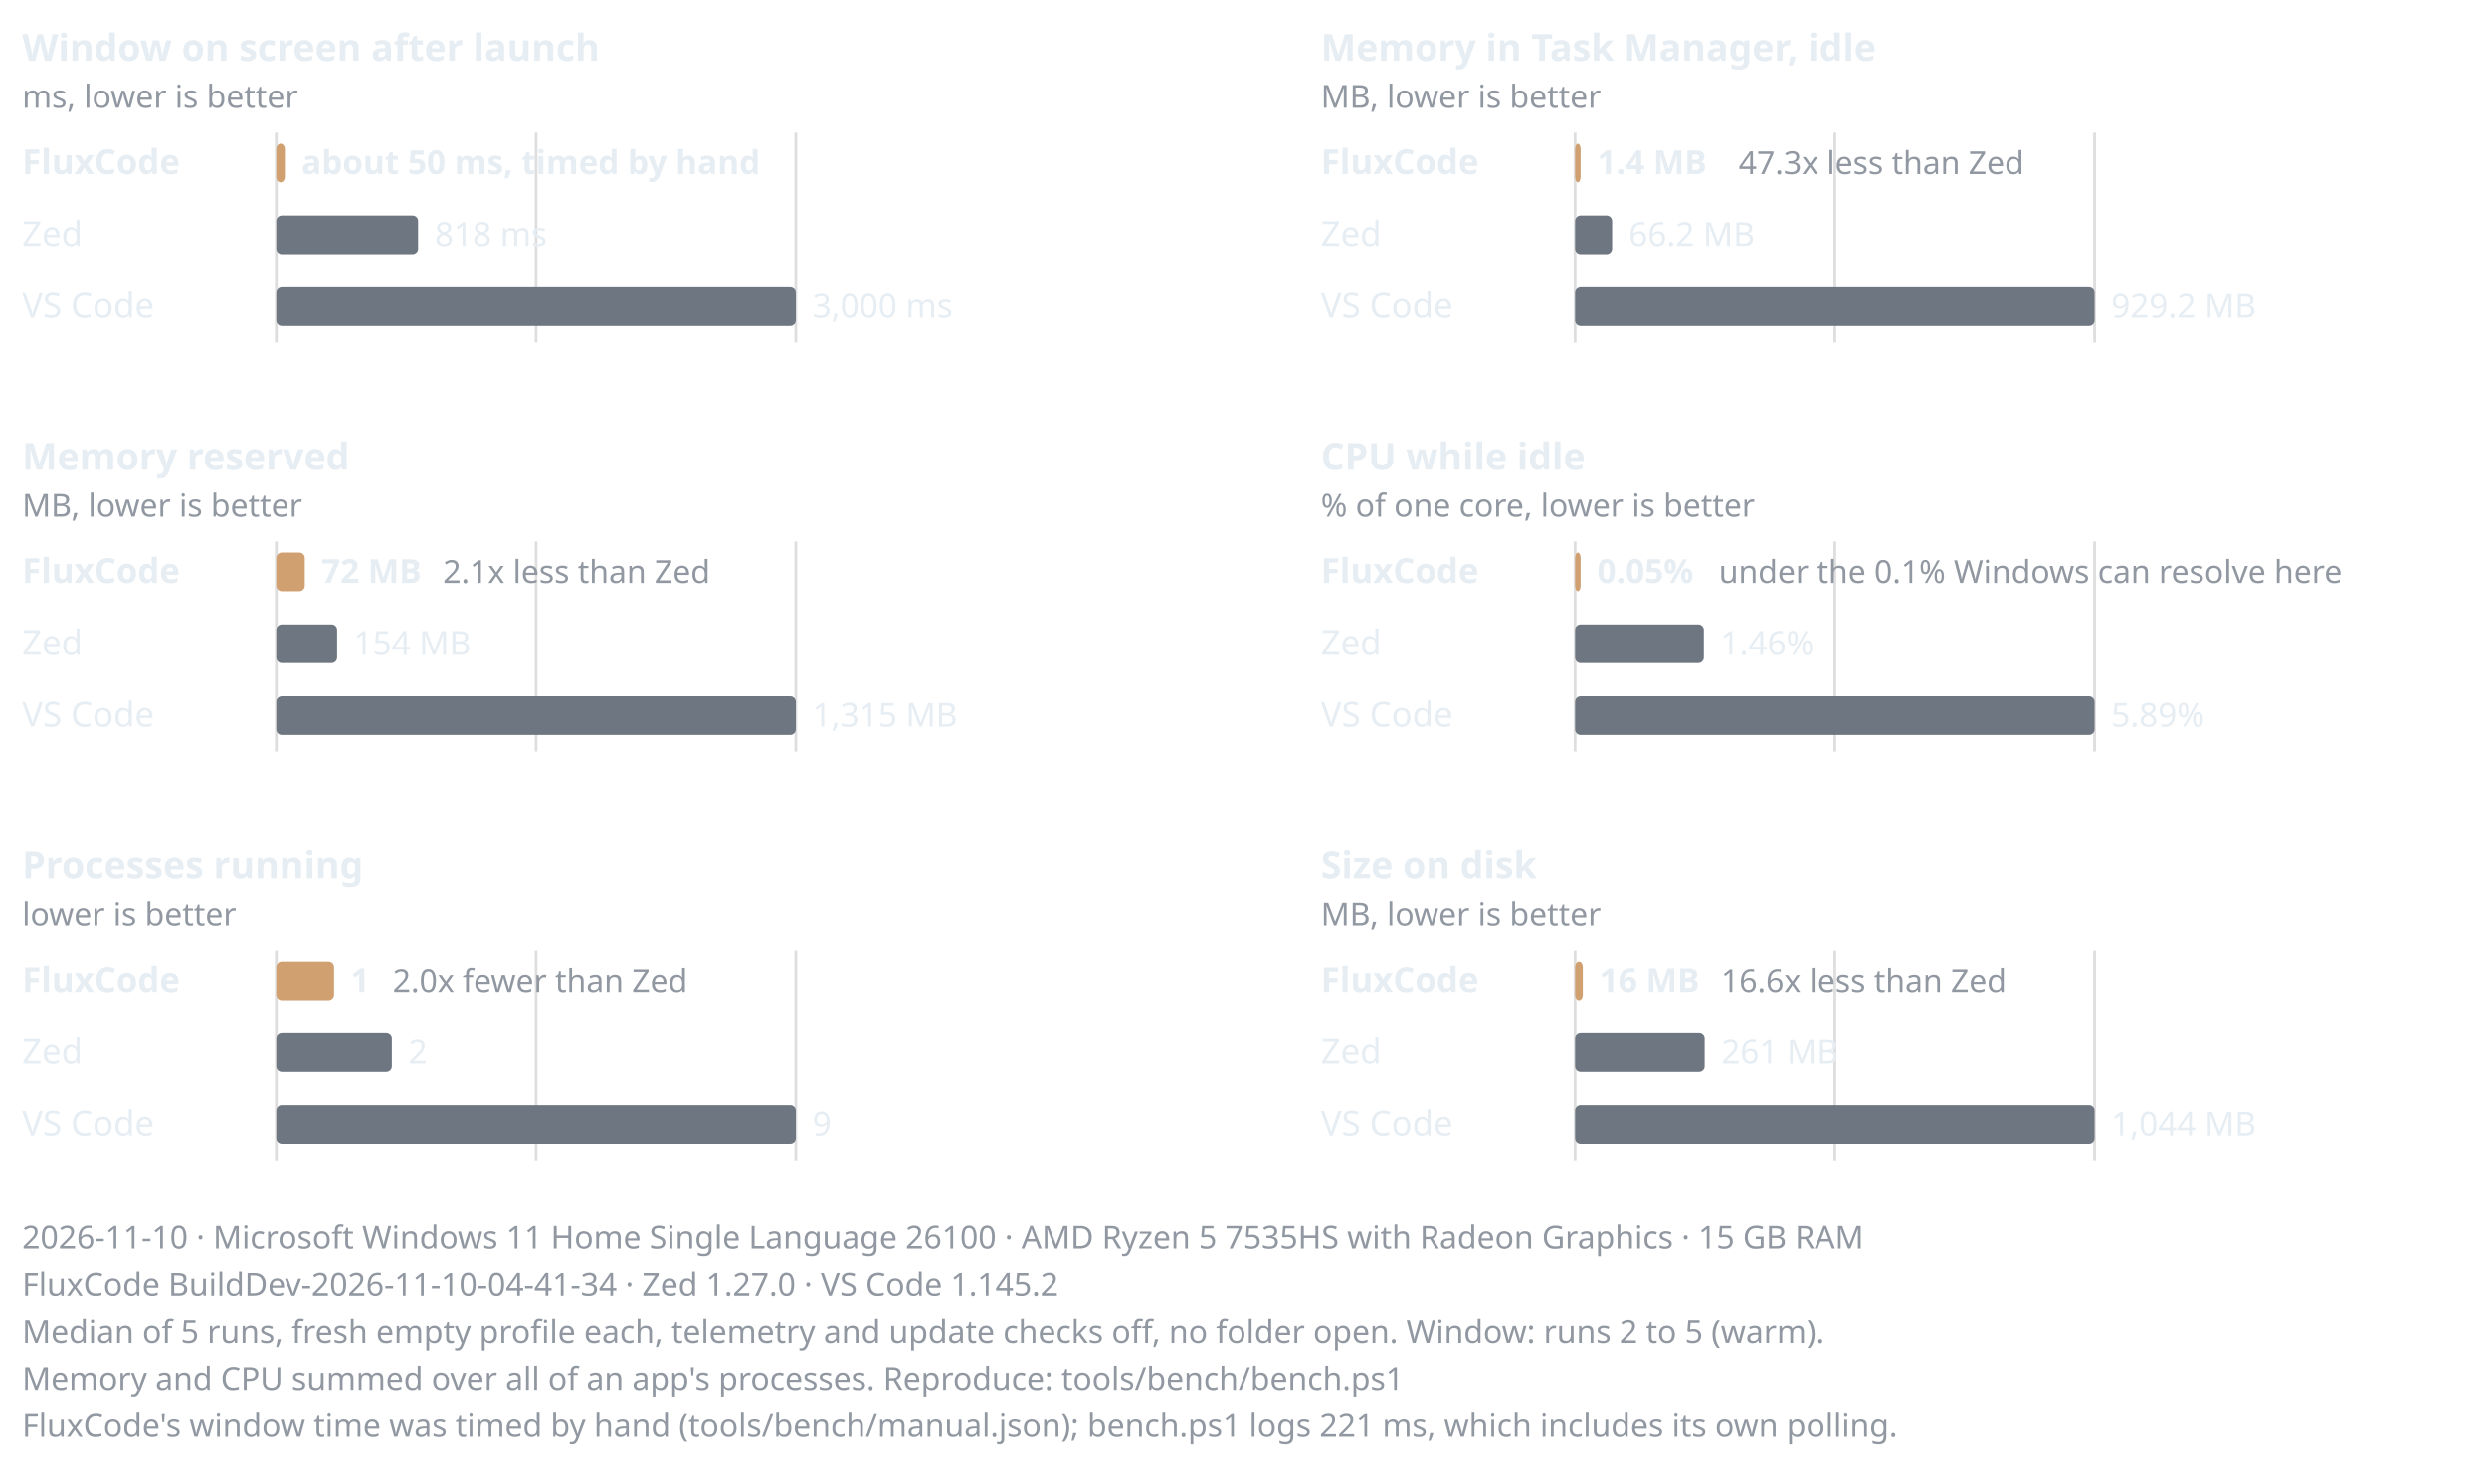
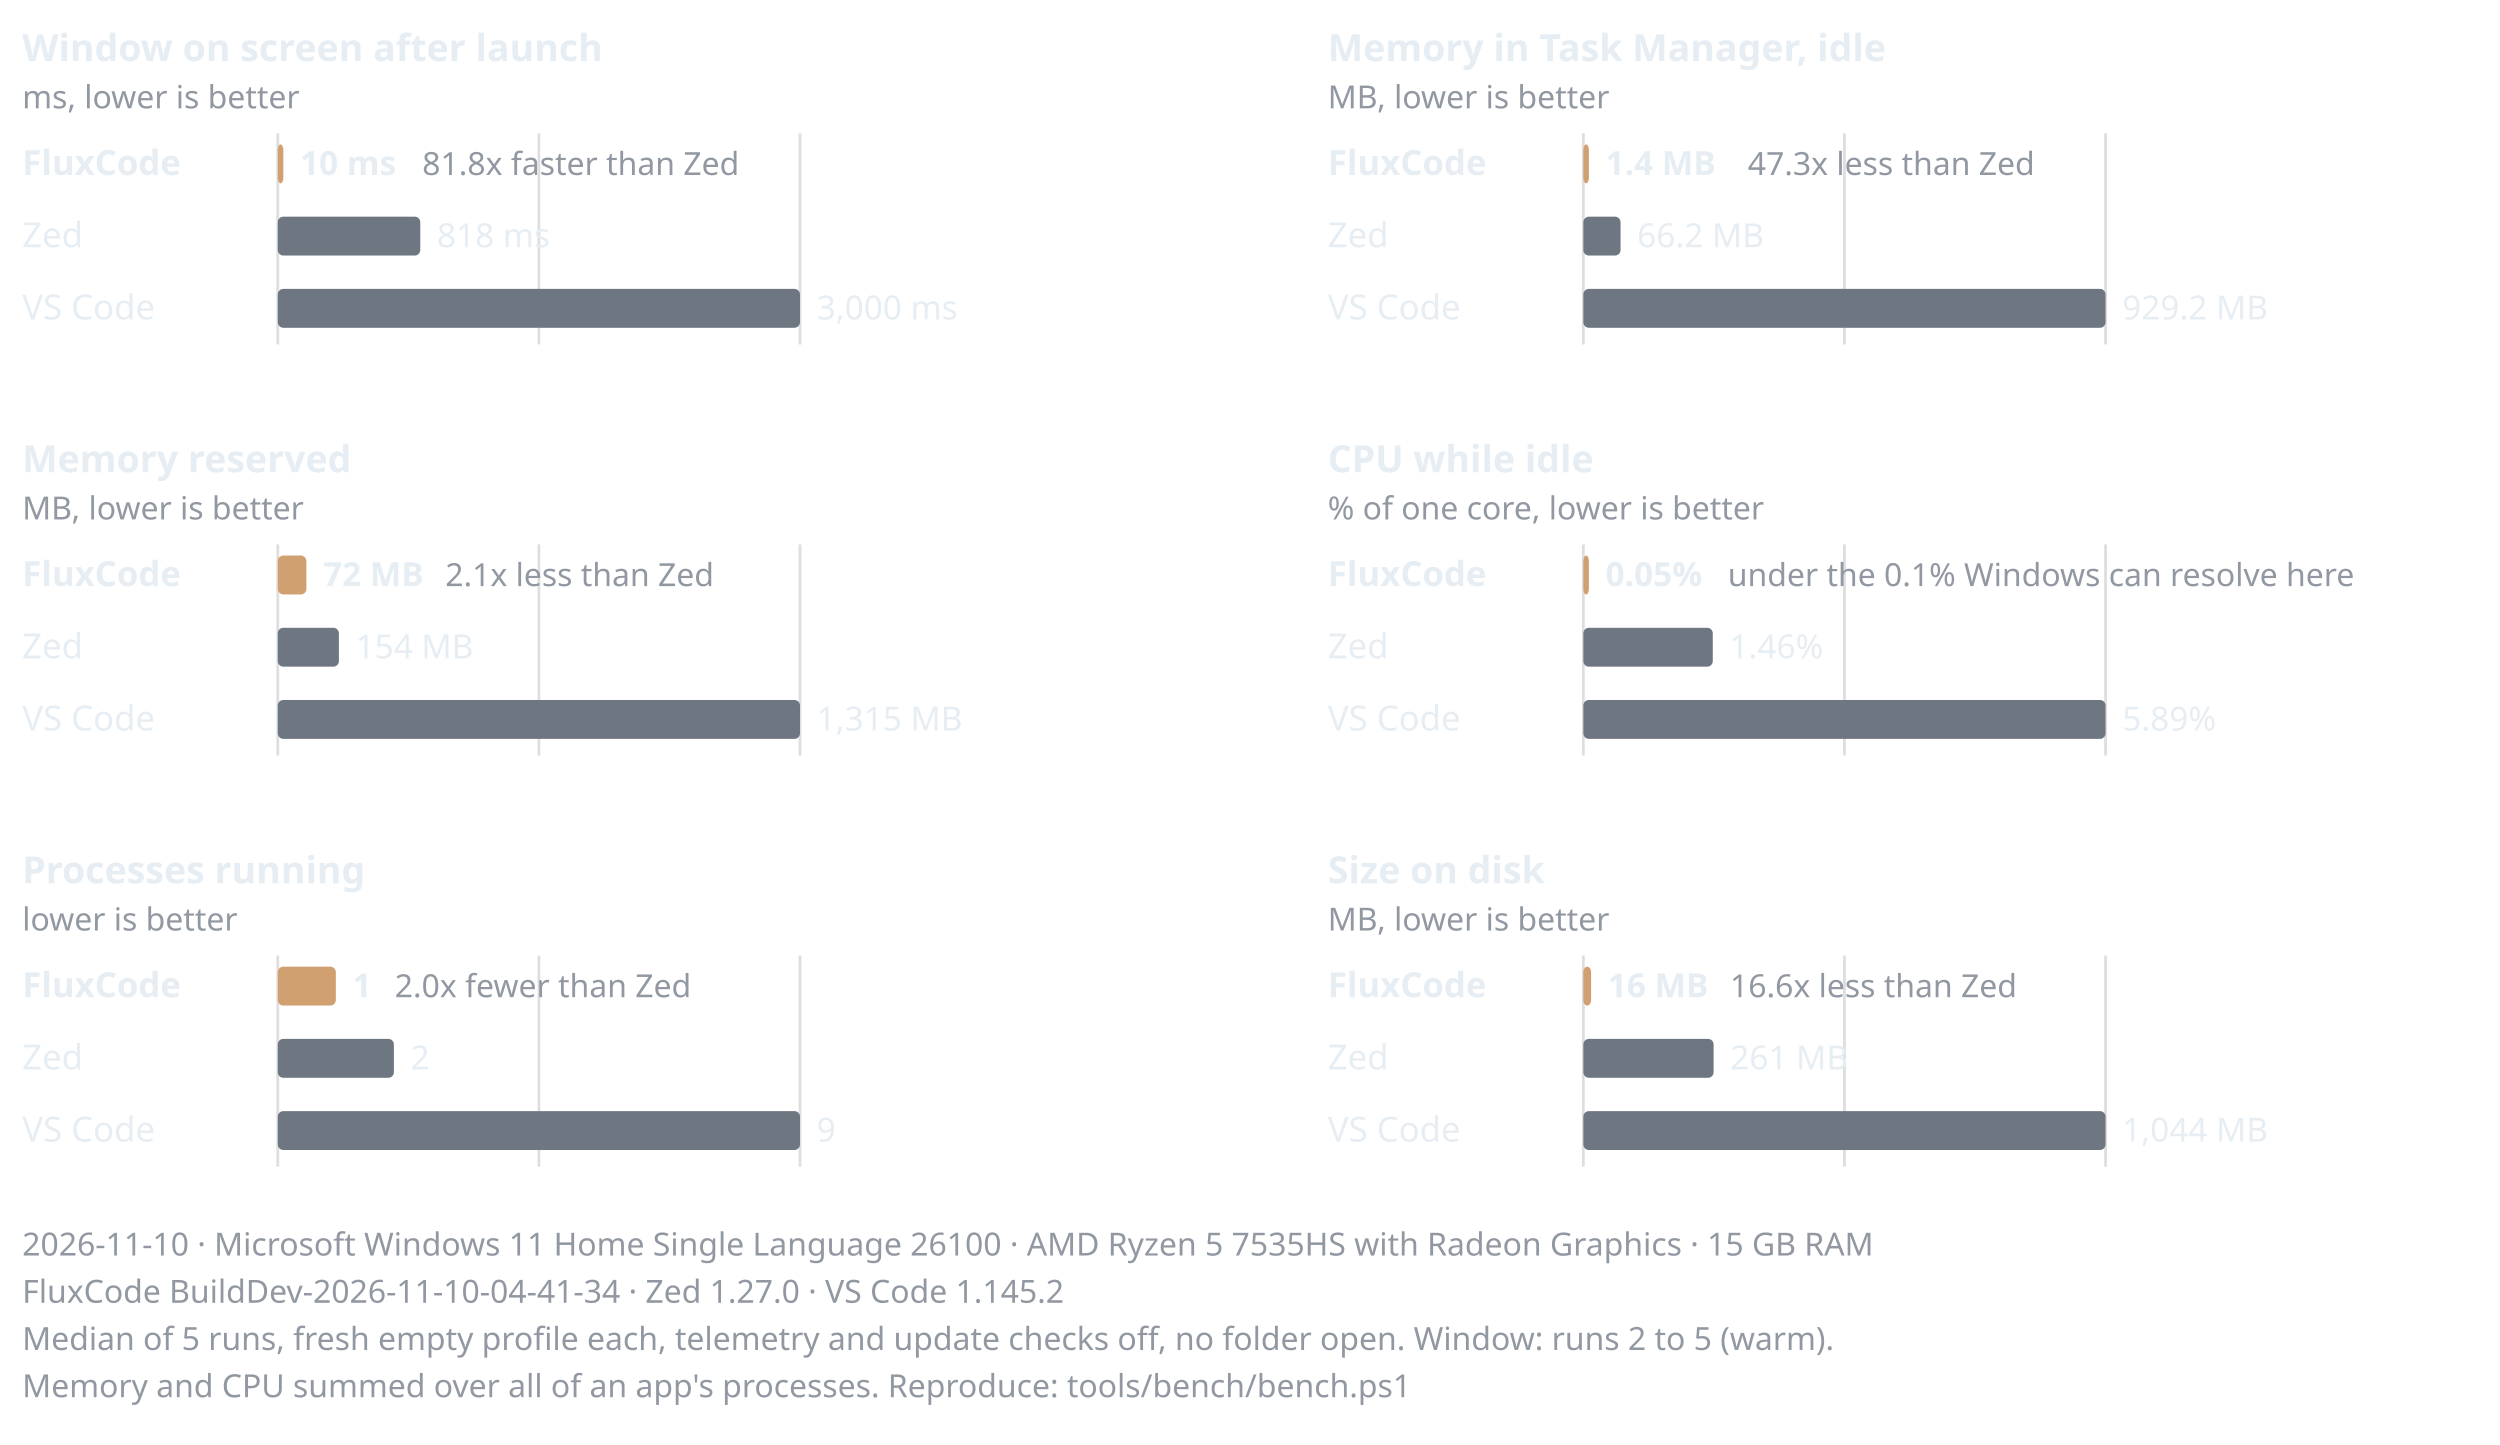
- <svg xmlns="http://www.w3.org/2000/svg" width="900" height="537" viewBox="0 0 900 537" font-family="-apple-system, BlinkMacSystemFont, 'Segoe UI', 'Noto Sans', Helvetica, Arial, sans-serif">
+ <svg xmlns="http://www.w3.org/2000/svg" width="900" height="520" viewBox="0 0 900 520" font-family="-apple-system, BlinkMacSystemFont, 'Segoe UI', 'Noto Sans', Helvetica, Arial, sans-serif">
  <text x="8" y="22" font-size="13.5" font-weight="600" fill="#e6edf3">Window on screen after launch</text>
  <text x="8" y="39" font-size="11.5" fill="#9198a1">ms, lower is better</text>
  <line x1="100.0" y1="48" x2="100.0" y2="124" stroke="rgba(127,127,127,0.25)" stroke-width="1" />
  <line x1="194.0" y1="48" x2="194.0" y2="124" stroke="rgba(127,127,127,0.25)" stroke-width="1" />
  <line x1="288.0" y1="48" x2="288.0" y2="124" stroke="rgba(127,127,127,0.25)" stroke-width="1" />
  <text x="8" y="63" font-size="12.5" font-weight="700" fill="#e6edf3">FluxCode</text>
-   <rect x="100" y="52" width="3.1" height="14" rx="2" fill="#d0a070" />
-   <text x="109.1" y="63" font-size="12" font-weight="700" fill="#e6edf3">about 50 ms, timed by hand</text>
+   <rect x="100" y="52" width="2.0" height="14" rx="2" fill="#d0a070" />
+   <text x="108.0" y="63" font-size="12" font-weight="700" fill="#e6edf3">10 ms</text>
+   <text x="152.0" y="63" font-size="11.5" fill="#9198a1">81.8x faster than Zed</text>
  <text x="8" y="89" font-size="12.5" font-weight="400" fill="#e6edf3">Zed</text>
  <rect x="100" y="78" width="51.3" height="14" rx="2" fill="#6e7681" />
  <text x="157.3" y="89" font-size="12" font-weight="400" fill="#e6edf3">818 ms</text>
  <text x="8" y="115" font-size="12.5" font-weight="400" fill="#e6edf3">VS Code</text>
  <rect x="100" y="104" width="188.0" height="14" rx="2" fill="#6e7681" />
  <text x="294.0" y="115" font-size="12" font-weight="400" fill="#e6edf3">3,000 ms</text>
  <text x="478" y="22" font-size="13.5" font-weight="600" fill="#e6edf3">Memory in Task Manager, idle</text>
  <text x="478" y="39" font-size="11.5" fill="#9198a1">MB, lower is better</text>
  <line x1="570.0" y1="48" x2="570.0" y2="124" stroke="rgba(127,127,127,0.25)" stroke-width="1" />
  <line x1="664.0" y1="48" x2="664.0" y2="124" stroke="rgba(127,127,127,0.25)" stroke-width="1" />
  <line x1="758.0" y1="48" x2="758.0" y2="124" stroke="rgba(127,127,127,0.25)" stroke-width="1" />
  <text x="478" y="63" font-size="12.5" font-weight="700" fill="#e6edf3">FluxCode</text>
  <rect x="570" y="52" width="2.0" height="14" rx="2" fill="#d0a070" />
  <text x="578.0" y="63" font-size="12" font-weight="700" fill="#e6edf3">1.4 MB</text>
  <text x="629.2" y="63" font-size="11.5" fill="#9198a1">47.3x less than Zed</text>
  <text x="478" y="89" font-size="12.5" font-weight="400" fill="#e6edf3">Zed</text>
  <rect x="570" y="78" width="13.4" height="14" rx="2" fill="#6e7681" />
  <text x="589.4" y="89" font-size="12" font-weight="400" fill="#e6edf3">66.2 MB</text>
  <text x="478" y="115" font-size="12.5" font-weight="400" fill="#e6edf3">VS Code</text>
  <rect x="570" y="104" width="188.0" height="14" rx="2" fill="#6e7681" />
  <text x="764.0" y="115" font-size="12" font-weight="400" fill="#e6edf3">929.2 MB</text>
  <text x="8" y="170" font-size="13.5" font-weight="600" fill="#e6edf3">Memory reserved</text>
  <text x="8" y="187" font-size="11.5" fill="#9198a1">MB, lower is better</text>
  <line x1="100.0" y1="196" x2="100.0" y2="272" stroke="rgba(127,127,127,0.25)" stroke-width="1" />
  <line x1="194.0" y1="196" x2="194.0" y2="272" stroke="rgba(127,127,127,0.25)" stroke-width="1" />
  <line x1="288.0" y1="196" x2="288.0" y2="272" stroke="rgba(127,127,127,0.25)" stroke-width="1" />
  <text x="8" y="211" font-size="12.5" font-weight="700" fill="#e6edf3">FluxCode</text>
  <rect x="100" y="200" width="10.3" height="14" rx="2" fill="#d0a070" />
  <text x="116.3" y="211" font-size="12" font-weight="700" fill="#e6edf3">72 MB</text>
  <text x="160.3" y="211" font-size="11.5" fill="#9198a1">2.1x less than Zed</text>
  <text x="8" y="237" font-size="12.5" font-weight="400" fill="#e6edf3">Zed</text>
  <rect x="100" y="226" width="22.0" height="14" rx="2" fill="#6e7681" />
  <text x="128.0" y="237" font-size="12" font-weight="400" fill="#e6edf3">154 MB</text>
  <text x="8" y="263" font-size="12.5" font-weight="400" fill="#e6edf3">VS Code</text>
  <rect x="100" y="252" width="188.0" height="14" rx="2" fill="#6e7681" />
  <text x="294.0" y="263" font-size="12" font-weight="400" fill="#e6edf3">1,315 MB</text>
  <text x="478" y="170" font-size="13.5" font-weight="600" fill="#e6edf3">CPU while idle</text>
  <text x="478" y="187" font-size="11.5" fill="#9198a1">% of one core, lower is better</text>
  <line x1="570.0" y1="196" x2="570.0" y2="272" stroke="rgba(127,127,127,0.25)" stroke-width="1" />
  <line x1="664.0" y1="196" x2="664.0" y2="272" stroke="rgba(127,127,127,0.25)" stroke-width="1" />
  <line x1="758.0" y1="196" x2="758.0" y2="272" stroke="rgba(127,127,127,0.25)" stroke-width="1" />
  <text x="478" y="211" font-size="12.5" font-weight="700" fill="#e6edf3">FluxCode</text>
  <rect x="570" y="200" width="2.0" height="14" rx="2" fill="#d0a070" />
  <text x="578.0" y="211" font-size="12" font-weight="700" fill="#e6edf3">0.05%</text>
  <text x="622.0" y="211" font-size="11.5" fill="#9198a1">under the 0.1% Windows can resolve here</text>
  <text x="478" y="237" font-size="12.5" font-weight="400" fill="#e6edf3">Zed</text>
  <rect x="570" y="226" width="46.6" height="14" rx="2" fill="#6e7681" />
  <text x="622.6" y="237" font-size="12" font-weight="400" fill="#e6edf3">1.46%</text>
  <text x="478" y="263" font-size="12.5" font-weight="400" fill="#e6edf3">VS Code</text>
  <rect x="570" y="252" width="188.0" height="14" rx="2" fill="#6e7681" />
  <text x="764.0" y="263" font-size="12" font-weight="400" fill="#e6edf3">5.89%</text>
  <text x="8" y="318" font-size="13.5" font-weight="600" fill="#e6edf3">Processes running</text>
  <text x="8" y="335" font-size="11.5" fill="#9198a1">lower is better</text>
  <line x1="100.0" y1="344" x2="100.0" y2="420" stroke="rgba(127,127,127,0.25)" stroke-width="1" />
  <line x1="194.0" y1="344" x2="194.0" y2="420" stroke="rgba(127,127,127,0.25)" stroke-width="1" />
  <line x1="288.0" y1="344" x2="288.0" y2="420" stroke="rgba(127,127,127,0.25)" stroke-width="1" />
  <text x="8" y="359" font-size="12.5" font-weight="700" fill="#e6edf3">FluxCode</text>
  <rect x="100" y="348" width="20.9" height="14" rx="2" fill="#d0a070" />
  <text x="126.9" y="359" font-size="12" font-weight="700" fill="#e6edf3">1</text>
  <text x="142.1" y="359" font-size="11.5" fill="#9198a1">2.0x fewer than Zed</text>
  <text x="8" y="385" font-size="12.5" font-weight="400" fill="#e6edf3">Zed</text>
  <rect x="100" y="374" width="41.8" height="14" rx="2" fill="#6e7681" />
  <text x="147.8" y="385" font-size="12" font-weight="400" fill="#e6edf3">2</text>
  <text x="8" y="411" font-size="12.5" font-weight="400" fill="#e6edf3">VS Code</text>
  <rect x="100" y="400" width="188.0" height="14" rx="2" fill="#6e7681" />
  <text x="294.0" y="411" font-size="12" font-weight="400" fill="#e6edf3">9</text>
  <text x="478" y="318" font-size="13.5" font-weight="600" fill="#e6edf3">Size on disk</text>
  <text x="478" y="335" font-size="11.5" fill="#9198a1">MB, lower is better</text>
  <line x1="570.0" y1="344" x2="570.0" y2="420" stroke="rgba(127,127,127,0.25)" stroke-width="1" />
  <line x1="664.0" y1="344" x2="664.0" y2="420" stroke="rgba(127,127,127,0.25)" stroke-width="1" />
  <line x1="758.0" y1="344" x2="758.0" y2="420" stroke="rgba(127,127,127,0.25)" stroke-width="1" />
  <text x="478" y="359" font-size="12.5" font-weight="700" fill="#e6edf3">FluxCode</text>
  <rect x="570" y="348" width="2.8" height="14" rx="2" fill="#d0a070" />
  <text x="578.8" y="359" font-size="12" font-weight="700" fill="#e6edf3">16 MB</text>
  <text x="622.8" y="359" font-size="11.5" fill="#9198a1">16.6x less than Zed</text>
  <text x="478" y="385" font-size="12.5" font-weight="400" fill="#e6edf3">Zed</text>
  <rect x="570" y="374" width="46.9" height="14" rx="2" fill="#6e7681" />
  <text x="622.9" y="385" font-size="12" font-weight="400" fill="#e6edf3">261 MB</text>
  <text x="478" y="411" font-size="12.5" font-weight="400" fill="#e6edf3">VS Code</text>
  <rect x="570" y="400" width="188.0" height="14" rx="2" fill="#6e7681" />
  <text x="764.0" y="411" font-size="12" font-weight="400" fill="#e6edf3">1,044 MB</text>
  <text x="8" y="452" font-size="11.5" fill="#9198a1">2026-11-10 · Microsoft Windows 11 Home Single Language 26100 · AMD Ryzen 5 7535HS with Radeon Graphics · 15 GB RAM</text>
  <text x="8" y="469" font-size="11.5" fill="#9198a1">FluxCode BuildDev-2026-11-10-04-41-34 · Zed 1.27.0 · VS Code 1.145.2</text>
  <text x="8" y="486" font-size="11.5" fill="#9198a1">Median of 5 runs, fresh empty profile each, telemetry and update checks off, no folder open. Window: runs 2 to 5 (warm).</text>
  <text x="8" y="503" font-size="11.5" fill="#9198a1">Memory and CPU summed over all of an app's processes. Reproduce: tools/bench/bench.ps1</text>
-   <text x="8" y="520" font-size="11.5" fill="#9198a1">FluxCode's window time was timed by hand (tools/bench/manual.json); bench.ps1 logs 221 ms, which includes its own polling.</text>
</svg>
